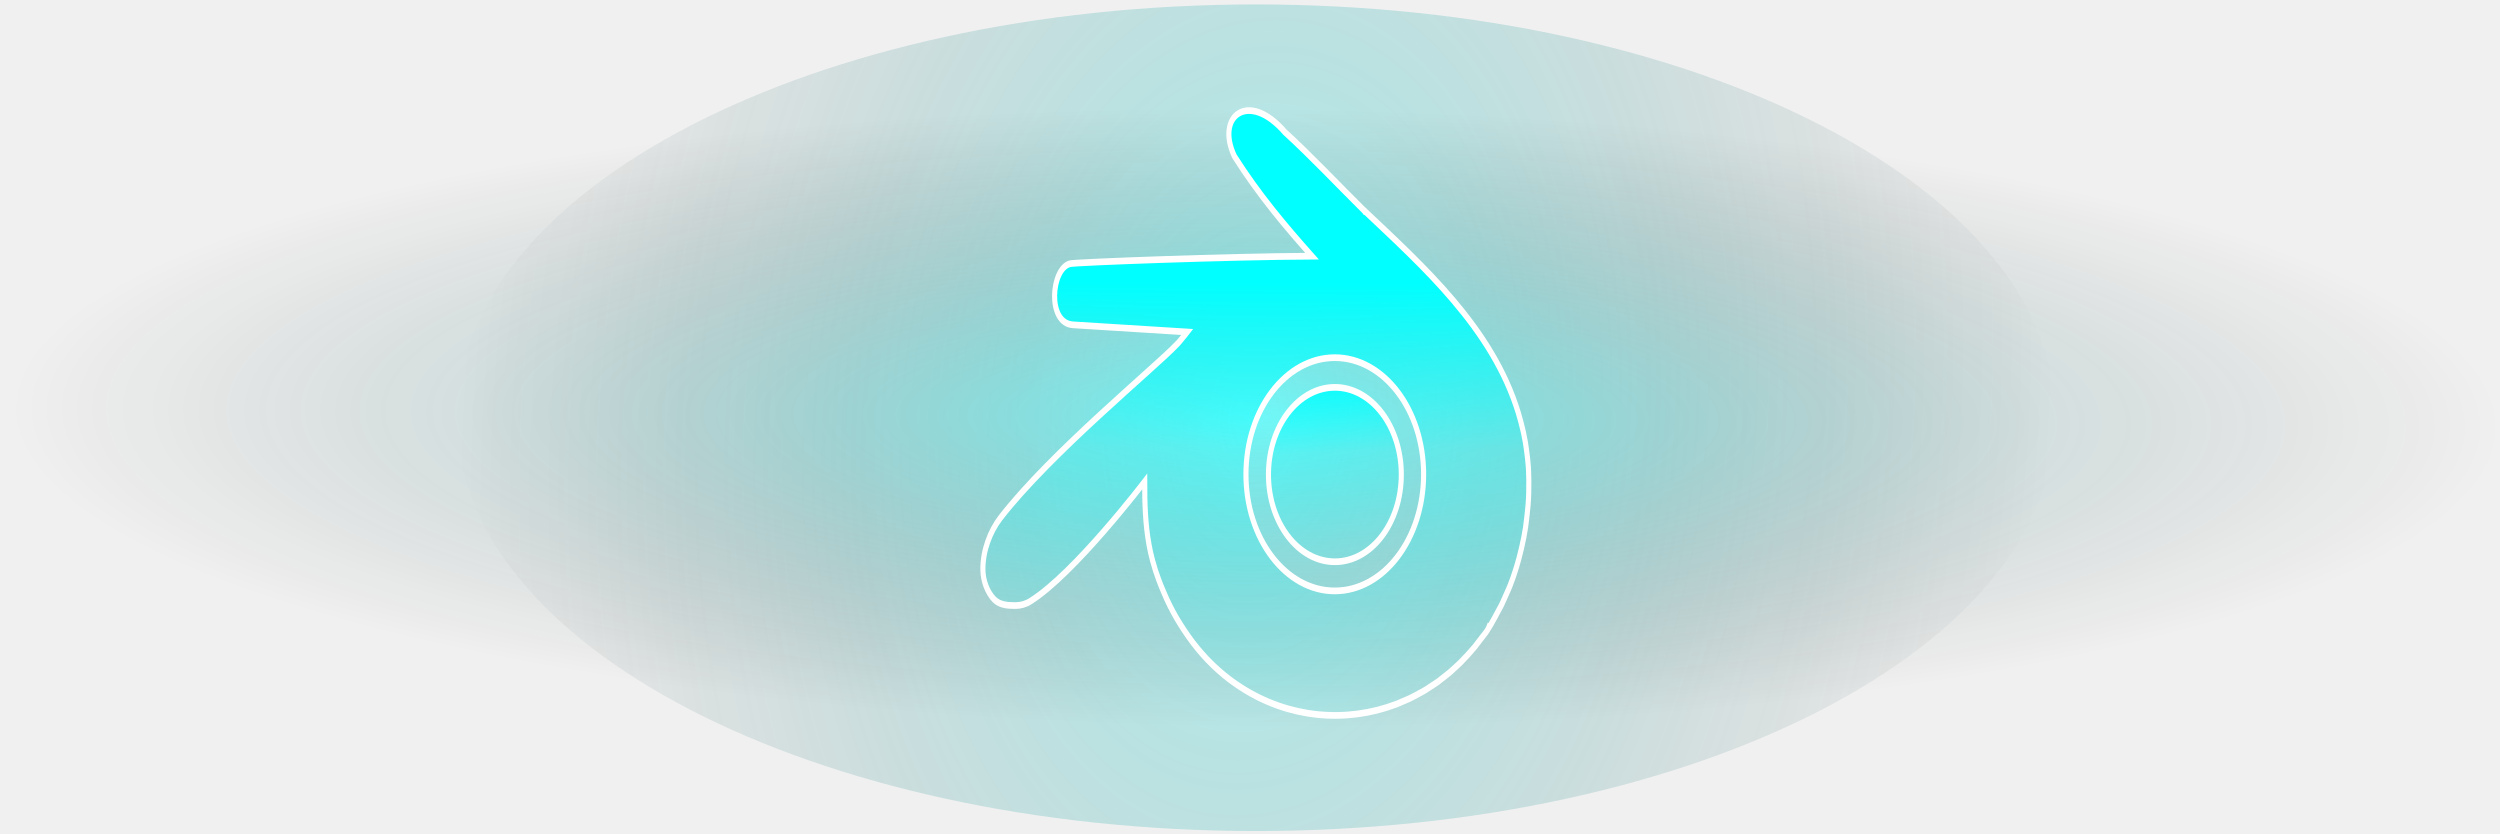
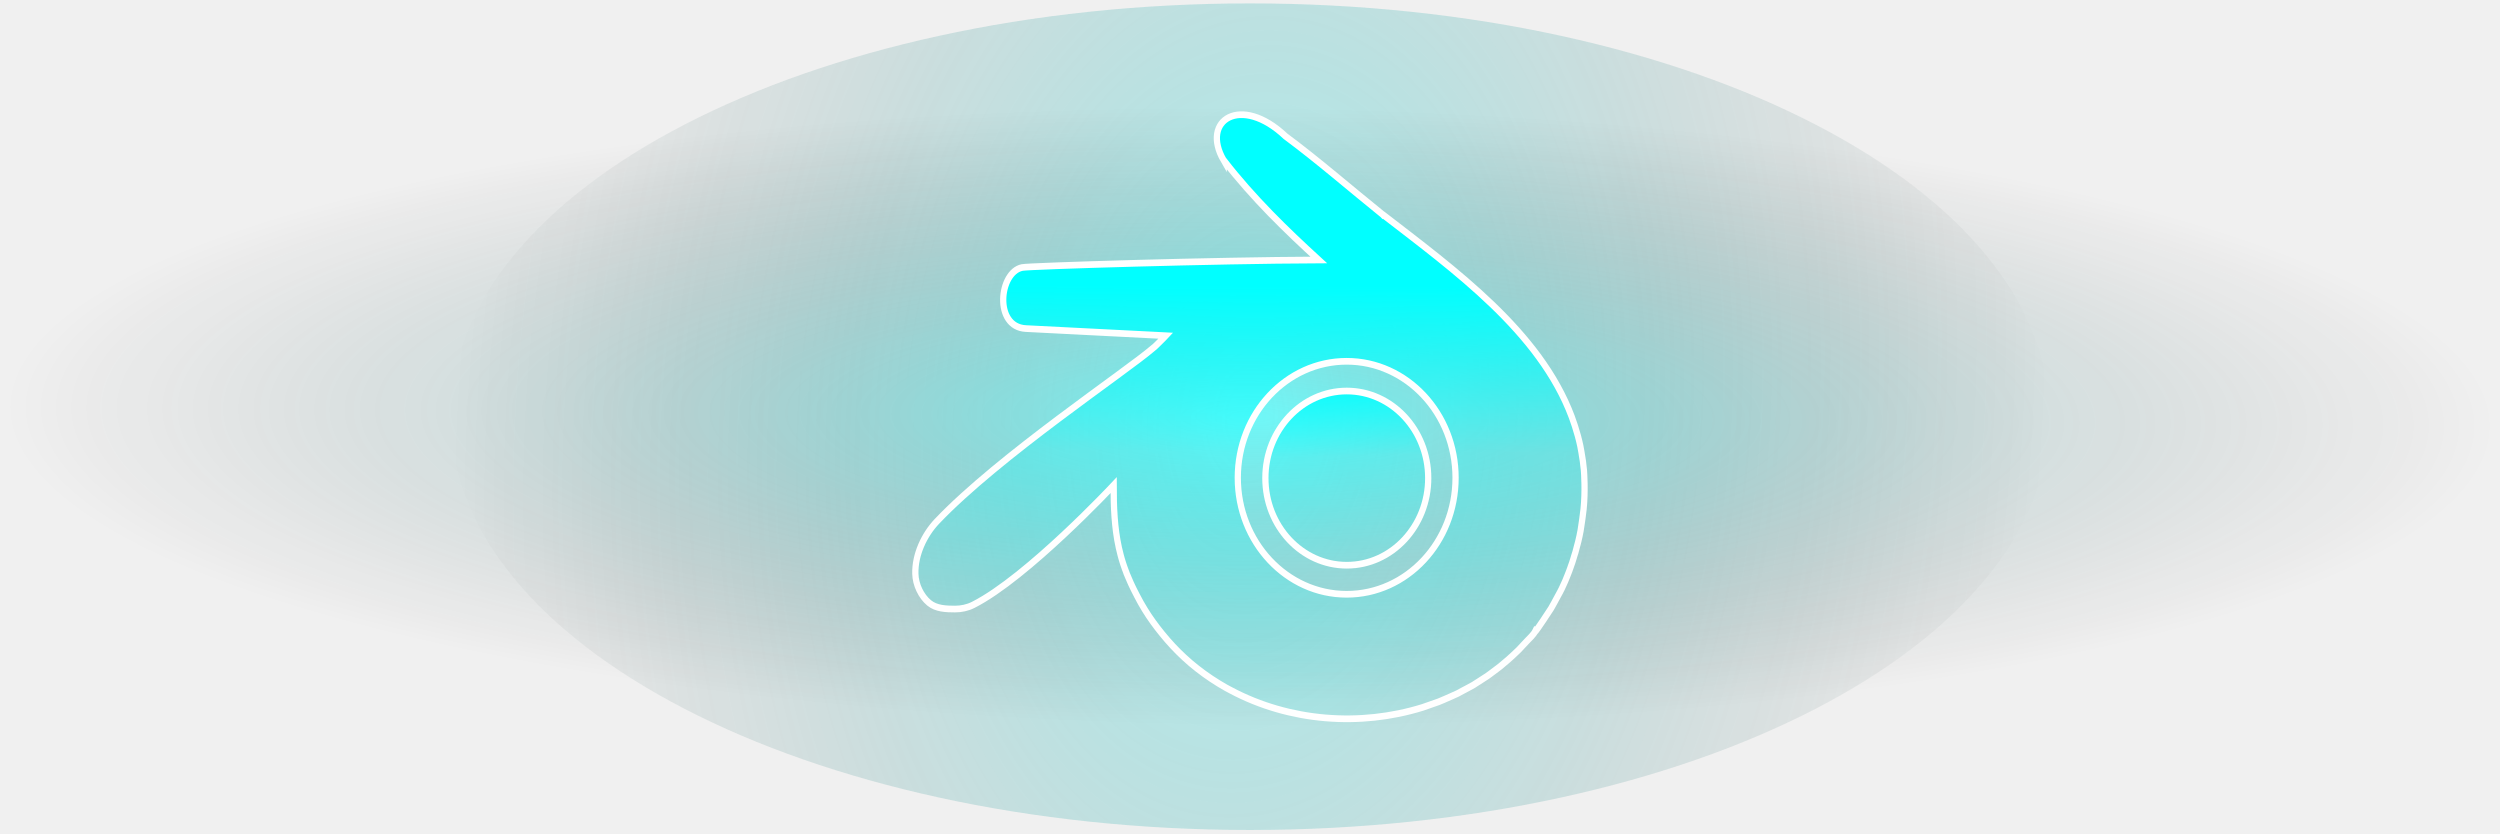
- <svg xmlns="http://www.w3.org/2000/svg" xmlns:xlink="http://www.w3.org/1999/xlink" width="150" height="50" viewBox="0 0 39.687 13.229" version="1.1" id="svg1" xml:space="preserve">
-   <defs id="defs1">
-     <linearGradient id="linearGradient3">
-       <stop style="stop-color:#78e40c;stop-opacity:1;" offset="0" id="stop3" />
-       <stop style="stop-color:#78e40c;stop-opacity:0;" offset="1" id="stop4" />
+ <svg xmlns="http://www.w3.org/2000/svg" xmlns:xlink="http://www.w3.org/1999/xlink" width="150" height="50" version="1.1" viewBox="0 0 39.687 13.229" xml:space="preserve">
+   <defs>
+     <linearGradient id="linearGradient1">
+       <stop stop-color="#0ff" offset="0" />
+       <stop stop-color="#0ff" offset=".467" />
+       <stop stop-color="#0ff" stop-opacity=".247" offset=".643" />
+       <stop stop-color="#0ff" stop-opacity="0" offset="1" />
    </linearGradient>
-     <rect x="-3.684" y="-23.944" width="239.444" height="226.55" id="rect2" />
-     <linearGradient xlink:href="#linearGradient3" id="linearGradient4" x1="173.59" y1="172.501" x2="365.299" y2="172.501" gradientUnits="userSpaceOnUse" />
-     <linearGradient id="linearGradient1">
-       <stop style="stop-color:#00ffff;stop-opacity:1;" offset="0" id="stop1" />
-       <stop style="stop-color:#00ffff;stop-opacity:1;" offset="0.467" id="stop3-8" />
-       <stop style="stop-color:#00ffff;stop-opacity:0.247;" offset="0.643" id="stop4-7" />
-       <stop style="stop-color:#00ffff;stop-opacity:0;" offset="1" id="stop2" />
+     <linearGradient id="linearGradient12" x1="6.993" x2="6.929" y1="-2.018" y2="12.039" gradientTransform="translate(-.081623 .11574)" gradientUnits="userSpaceOnUse" xlink:href="#linearGradient1" />
+     <linearGradient id="linearGradient16" x1="15.586" x2="15.739" y1="4.519" y2="11.184" gradientTransform="translate(-6.9832 -1.6148)" gradientUnits="userSpaceOnUse" xlink:href="#linearGradient1" />
+     <radialGradient id="radialGradient12" cx="7.039" cy="12.044" r="3.882" gradientTransform="matrix(1.6863 -.38482 .010161 4.9064 -23.479 -41.762)" gradientUnits="userSpaceOnUse" xlink:href="#linearGradient11" />
+     <linearGradient id="linearGradient11">
+       <stop stop-color="#0ff" stop-opacity=".322" offset="0" />
+       <stop stop-opacity="0" offset="1" />
    </linearGradient>
-     <rect x="26.822" y="34.869" width="905.258" height="194.463" id="rect1" />
-     <linearGradient xlink:href="#linearGradient1" id="linearGradient12" gradientUnits="userSpaceOnUse" x1="6.993" y1="-2.017" x2="6.929" y2="12.039" gradientTransform="translate(-0.08162287,0.1157412)" />
-     <linearGradient xlink:href="#linearGradient1" id="linearGradient16" x1="15.586" y1="4.519" x2="15.739" y2="11.184" gradientUnits="userSpaceOnUse" gradientTransform="translate(-6.983234,-1.614829)" />
-     <radialGradient xlink:href="#linearGradient11" id="radialGradient12" cx="7.039" cy="12.044" fx="7.039" fy="12.044" r="3.882" gradientTransform="matrix(1.686349,-0.3848155,0.01016113,4.906396,-23.47919,-41.76237)" gradientUnits="userSpaceOnUse" />
-     <linearGradient id="linearGradient11">
-       <stop style="stop-color:#00ffff;stop-opacity:0.322;" offset="0" id="stop11" />
-       <stop style="stop-color:#000000;stop-opacity:0;" offset="1" id="stop12" />
-     </linearGradient>
-     <radialGradient xlink:href="#linearGradient11" id="radialGradient12-0" cx="7.039" cy="12.044" fx="7.039" fy="12.044" r="3.882" gradientTransform="matrix(2.627257,-0.03716644,-0.00428489,1.279889,-29.92846,-29.7738)" gradientUnits="userSpaceOnUse" />
+     <radialGradient id="radialGradient12-0" cx="7.039" cy="12.044" r="3.882" gradientTransform="matrix(2.6273 -.037166 -.0042849 1.2799 -29.928 -29.774)" gradientUnits="userSpaceOnUse" xlink:href="#linearGradient11" />
  </defs>
-   <g id="layer1">
-     <g id="g2" transform="matrix(0.8086125,0,0,1.061536,3.891391,-0.3904996)">
-       <g id="g1" transform="matrix(2.396789,0,0,0.9329312,47.37386,-7.025475)">
-         <ellipse style="fill:url(#radialGradient12);fill-rule:evenodd;stroke:none;stroke-width:0.546;stroke-linecap:round;stroke-linejoin:bevel;stroke-miterlimit:3.7;stroke-dasharray:none;stroke-opacity:1" id="path10" cx="-11.486" cy="14.621" rx="6.548" ry="6.625" />
-         <ellipse style="fill:url(#radialGradient12-0);fill-rule:evenodd;stroke:none;stroke-width:0.682;stroke-linecap:round;stroke-linejoin:bevel;stroke-miterlimit:3.7;stroke-dasharray:none;stroke-opacity:1" id="path10-8" cx="-11.486" cy="-14.621" rx="10.196" ry="6.625" transform="scale(1,-1)" />
-       </g>
-       <g id="g104" transform="translate(13.2292,-0.07032024)">
-         <path d="M 6.194,2.777 C 6.67,3.35 7.202,3.829 7.716,4.269 6.066,4.275 3.084,4.36 2.966,4.382 2.595,4.453 2.508,5.272 3.024,5.296 l 2.242,0.107 v 0 c -0.014,0.014 -0.029,0.028 -0.043,0.042 v 0 c -0.034,0.033 -0.069,0.065 -0.105,0.097 -0.014,0.016 -0.035,0.029 -0.053,0.044 v 0 C 4.634,5.935 2.588,7.209 1.6,8.182 1.396,8.383 1.247,8.681 1.255,8.966 c 0.004,0.163 0.092,0.336 0.221,0.436 0.112,0.087 0.272,0.092 0.414,0.092 0.1,3.67e-4 0.203,-0.02 0.293,-0.063 0.866,-0.41 2.248,-1.792 2.248,-1.792 0,0.328 0.012,0.632 0.083,0.936 v 0 c 0.009,0.038 0.019,0.077 0.03,0.115 v 0 c 0.012,0.041 0.024,0.082 0.039,0.124 v 0 c 0.016,0.046 0.034,0.092 0.053,0.138 v 0 c 0.001,0.003 0.002,0.006 0.003,0.009 0.01,0.023 0.021,0.045 0.031,0.068 v 0 c 0.012,0.026 0.023,0.053 0.036,0.078 v 0 c 0.014,0.03 0.029,0.058 0.044,0.087 v 0 c 0.017,0.032 0.034,0.063 0.052,0.095 v 0 c 0.04,0.073 0.082,0.144 0.127,0.212 v 0 c 0.085,0.13 0.179,0.249 0.278,0.363 v 0 c 0.111,0.128 0.229,0.247 0.355,0.355 v 0 c 0.068,0.059 0.138,0.115 0.211,0.168 v 0 c 0.145,0.106 0.297,0.201 0.455,0.284 v 0 c 0.028,0.015 0.056,0.028 0.084,0.042 v 0 c 0.937,0.465 2.065,0.545 3.069,0.253 v 0 c 0.043,-0.013 0.086,-0.028 0.128,-0.042 v 0 c 0.043,-0.014 0.086,-0.027 0.128,-0.042 v 0 c 0.031,-0.011 0.061,-0.024 0.092,-0.036 v 0 c 0.041,-0.016 0.081,-0.032 0.121,-0.05 v 0 c 0.03,-0.013 0.06,-0.025 0.09,-0.038 v 0 c 0.029,-0.013 0.057,-0.029 0.085,-0.043 v 0 c 0.029,-0.014 0.057,-0.028 0.085,-0.042 v 0 c 0.028,-0.015 0.057,-0.028 0.084,-0.043 v 0 c 0.018,-0.01 0.035,-0.022 0.053,-0.032 v 0 c 0.009,-0.005 0.018,-0.011 0.027,-0.016 v 0 c 0.018,-0.01 0.036,-0.021 0.053,-0.032 v 0 c 0.018,-0.011 0.036,-0.021 0.053,-0.032 v 0 c 0.009,-0.005 0.018,-0.01 0.027,-0.016 v 0 c 0.017,-0.011 0.033,-0.022 0.049,-0.033 v 0 c 0.026,-0.017 0.051,-0.036 0.077,-0.054 v 0 c 0.017,-0.012 0.033,-0.023 0.05,-0.035 v 0 c 0.013,-0.009 0.026,-0.018 0.038,-0.027 v 0 c 0.044,-0.033 0.087,-0.068 0.13,-0.103 v 0 c 0.021,-0.017 0.041,-0.034 0.062,-0.052 v 0 c 0.035,-0.031 0.071,-0.061 0.105,-0.093 v 0 c 0.043,-0.041 0.085,-0.083 0.126,-0.126 v 0 c 0.05,-0.052 0.112,-0.097 0.144,-0.162 l 0.023,-0.045 v 0 l -0.023,0.045 c -0.03,0.06 0.085,-0.103 0.125,-0.157 v 0 c 0.012,-0.016 0.023,-0.033 0.035,-0.05 v 0 c 0.018,-0.025 0.036,-0.05 0.053,-0.075 v 0 c 0.011,-0.017 0.024,-0.033 0.035,-0.05 v 0 c 0.017,-0.026 0.032,-0.054 0.048,-0.08 v 0 c 0.011,-0.018 0.021,-0.036 0.031,-0.054 v 0 c 0.005,-0.009 0.01,-0.018 0.016,-0.027 v 0 c 0.01,-0.018 0.021,-0.036 0.031,-0.054 v 0 c 0.005,-0.009 0.011,-0.018 0.016,-0.027 v 0 c 0.01,-0.019 0.02,-0.037 0.03,-0.055 v 0 c 0.014,-0.028 0.028,-0.057 0.042,-0.086 v 0 c 0.004,-0.01 0.009,-0.019 0.014,-0.029 v 0 c 0.009,-0.02 0.017,-0.04 0.026,-0.06 v 0 c 0.004,-0.01 0.009,-0.02 0.013,-0.03 v 0 c 0.009,-0.02 0.017,-0.04 0.025,-0.06 v 0 c 0.004,-0.01 0.008,-0.021 0.012,-0.031 v 0 c 0.012,-0.031 0.024,-0.062 0.035,-0.093 v 0 c 0.004,-0.01 0.007,-0.021 0.011,-0.032 v 0 c 0.011,-0.032 0.021,-0.064 0.031,-0.096 v 0 c 0.003,-0.011 0.007,-0.021 0.011,-0.032 v 0 c 0.01,-0.033 0.019,-0.067 0.028,-0.1 v 0 c 0.005,-0.017 0.01,-0.034 0.015,-0.052 v 0 c 0.014,-0.054 0.027,-0.109 0.038,-0.165 0.002,-0.008 0.003,-0.016 0.004,-0.024 v 0 c 0.016,-0.1 0.033,-0.199 0.044,-0.299 0.03,-0.268 0.009,-0.541 0.006,-0.58 -0.009,-0.095 -0.023,-0.187 -0.041,-0.279 v 0 c -0.006,-0.029 -0.011,-0.058 -0.017,-0.087 v 0 c -0.023,-0.103 -0.053,-0.202 -0.087,-0.301 v 0 c -0.016,-0.045 -0.032,-0.09 -0.05,-0.135 v 0 C 11.257,5.338 9.894,4.42 8.733,3.581 l 0.006,0.006 c 0.048,0.048 0.043,0.043 -3.2e-6,-3.2e-6 C 8.221,3.197 7.713,2.783 7.183,2.414 v 0 C 6.468,1.783 5.818,2.173 6.194,2.777 Z m 1.969,3.01 c 0.963,5.9e-6 1.744,0.781 1.744,1.744 -5.1e-6,0.963 -0.781,1.744 -1.744,1.744 -0.963,-5.1e-6 -1.744,-0.781 -1.744,-1.744 5.9e-6,-0.963 0.781,-1.744 1.744,-1.744 z" style="fill:url(#linearGradient12);fill-opacity:1;stroke:#ffffff;stroke-width:0.1;stroke-dasharray:none;stroke-opacity:1" id="path663" />
-         <circle style="fill:url(#linearGradient16);fill-opacity:1;fill-rule:evenodd;stroke:#ffffff;stroke-width:0.1;stroke-linecap:round;stroke-linejoin:bevel;stroke-miterlimit:3.7;stroke-dasharray:none;stroke-opacity:1" id="path15" cx="8.165" cy="7.535" r="1.304" />
-       </g>
-     </g>
+   <g transform="matrix(1.9381 0 0 .99034 42.105 -7.8648)" fill-rule="evenodd">
+     <ellipse cx="-11.486" cy="14.621" rx="6.548" ry="6.625" fill="url(#radialGradient12)" />
+     <ellipse transform="scale(1,-1)" cx="-11.486" cy="-14.621" rx="10.196" ry="6.625" fill="url(#radialGradient12-0)" />
+   </g>
+   <g transform="matrix(.9912 0 0 1.0604 13.287 -.39997)" stroke="#fff" stroke-width=".1">
+     <path d="m6.194 2.776c0.476 0.574 1.008 1.053 1.522 1.493-1.649 0.006-4.632 0.09-4.75 0.113-0.371 0.07-0.458 0.889 0.058 0.914l2.242 0.107c-0.014 0.014-0.029 0.028-0.043 0.042-0.034 0.033-0.069 0.065-0.105 0.097-0.014 0.016-0.035 0.029-0.053 0.044-0.431 0.35-2.477 1.624-3.465 2.597-0.203 0.2-0.353 0.498-0.345 0.784 0.004 0.163 0.092 0.336 0.221 0.436 0.112 0.087 0.272 0.092 0.414 0.092 0.1 3.67e-4 0.203-0.02 0.293-0.063 0.866-0.41 2.248-1.792 2.248-1.792 0 0.328 0.012 0.632 0.083 0.936 9e-3 0.038 0.019 0.077 0.03 0.115 0.012 0.041 0.024 0.082 0.039 0.124 0.016 0.046 0.034 0.092 0.053 0.138 0.001 0.003 0.002 0.006 0.003 0.009 0.01 0.023 0.021 0.045 0.031 0.068 0.012 0.026 0.023 0.053 0.036 0.078 0.014 0.03 0.029 0.058 0.044 0.087 0.017 0.032 0.034 0.063 0.052 0.095 0.04 0.073 0.082 0.144 0.127 0.212 0.085 0.13 0.179 0.249 0.278 0.363 0.111 0.128 0.229 0.247 0.355 0.355 0.068 0.059 0.138 0.115 0.211 0.168 0.145 0.106 0.297 0.201 0.455 0.284 0.028 0.015 0.056 0.028 0.084 0.042 0.937 0.465 2.065 0.545 3.069 0.253 0.043-0.013 0.086-0.028 0.128-0.042 0.043-0.014 0.086-0.027 0.128-0.042 0.031-0.011 0.061-0.024 0.092-0.036 0.041-0.016 0.081-0.032 0.121-0.05 0.03-0.013 0.06-0.025 0.09-0.038 0.029-0.013 0.057-0.029 0.085-0.043 0.029-0.014 0.057-0.028 0.085-0.042 0.028-0.015 0.057-0.028 0.084-0.043 0.018-0.01 0.035-0.022 0.053-0.032 9e-3 -0.005 0.018-0.011 0.027-0.016 0.018-0.01 0.036-0.021 0.053-0.032 0.018-0.011 0.036-0.021 0.053-0.032 0.009-0.005 0.018-0.01 0.027-0.016 0.017-0.011 0.033-0.022 0.049-0.033 0.026-0.017 0.051-0.036 0.077-0.054 0.017-0.012 0.033-0.023 0.05-0.035 0.013-0.009 0.026-0.018 0.038-0.027 0.044-0.033 0.087-0.068 0.13-0.103 0.021-0.017 0.041-0.034 0.062-0.052 0.035-0.031 0.071-0.061 0.105-0.093 0.043-0.041 0.085-0.083 0.126-0.126 0.05-0.052 0.112-0.097 0.144-0.162l0.023-0.045-0.023 0.045c-0.03 0.06 0.085-0.103 0.125-0.157 0.012-0.016 0.023-0.033 0.035-0.05 0.018-0.025 0.036-0.05 0.053-0.075 0.011-0.017 0.024-0.033 0.035-0.05 0.017-0.026 0.032-0.054 0.048-0.08 0.011-0.018 0.021-0.036 0.031-0.054 0.005-0.009 0.01-0.018 0.016-0.027 0.01-0.018 0.021-0.036 0.031-0.054 5e-3 -0.009 0.011-0.018 0.016-0.027 0.01-0.019 0.02-0.037 0.03-0.055 0.014-0.028 0.028-0.057 0.042-0.086 0.004-0.01 0.009-0.019 0.014-0.029 9e-3 -0.02 0.017-0.04 0.026-0.06 0.004-0.01 0.009-0.02 0.013-0.03 0.009-0.02 0.017-0.04 0.025-0.06 0.004-0.01 0.008-0.021 0.012-0.031 0.012-0.031 0.024-0.062 0.035-0.093 0.004-0.01 0.007-0.021 0.011-0.032 0.011-0.032 0.021-0.064 0.031-0.096 0.003-0.011 0.007-0.021 0.011-0.032 0.01-0.033 0.019-0.067 0.028-0.1 0.005-0.017 0.01-0.034 0.015-0.052 0.014-0.054 0.027-0.109 0.038-0.165 0.002-0.008 0.003-0.016 0.004-0.024 0.016-0.1 0.033-0.199 0.044-0.299 0.03-0.268 0.009-0.541 0.006-0.58-0.009-0.095-0.023-0.187-0.041-0.279-0.006-0.029-0.011-0.058-0.017-0.087-0.023-0.103-0.053-0.202-0.087-0.301-0.016-0.045-0.032-0.09-0.05-0.135-0.512-1.278-1.875-2.197-3.035-3.035l0.006 0.006c0.048 0.048 0.043 0.043-3.2e-6 -3.2e-6 -0.518-0.39-1.026-0.804-1.556-1.172-0.715-0.632-1.365-0.242-0.989 0.362zm1.969 3.01c0.963 5.9e-6 1.744 0.781 1.744 1.744-5.1e-6 0.963-0.781 1.744-1.744 1.744-0.963-5.1e-6 -1.744-0.781-1.744-1.744 5.9e-6 -0.963 0.781-1.744 1.744-1.744z" fill="url(#linearGradient12)" />
+     <circle cx="8.165" cy="7.535" r="1.304" fill="url(#linearGradient16)" fill-rule="evenodd" stroke-linecap="round" stroke-linejoin="bevel" stroke-miterlimit="3.7" />
  </g>
</svg>
